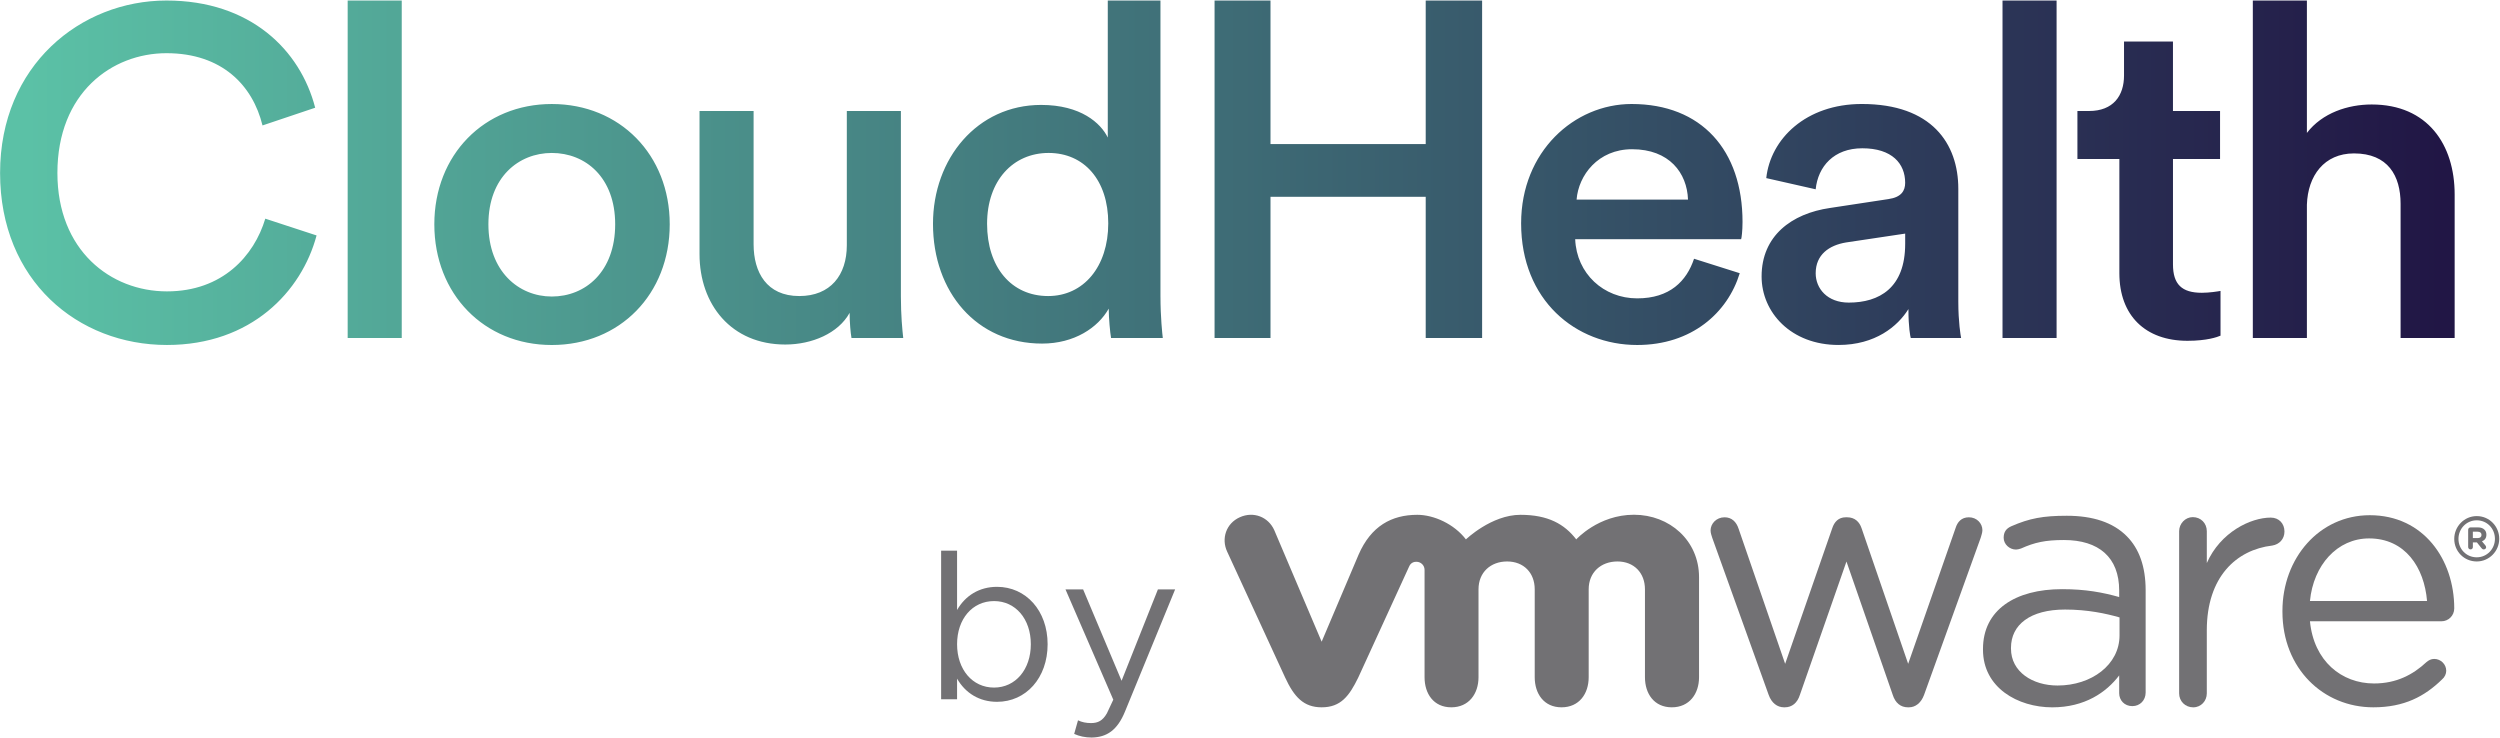
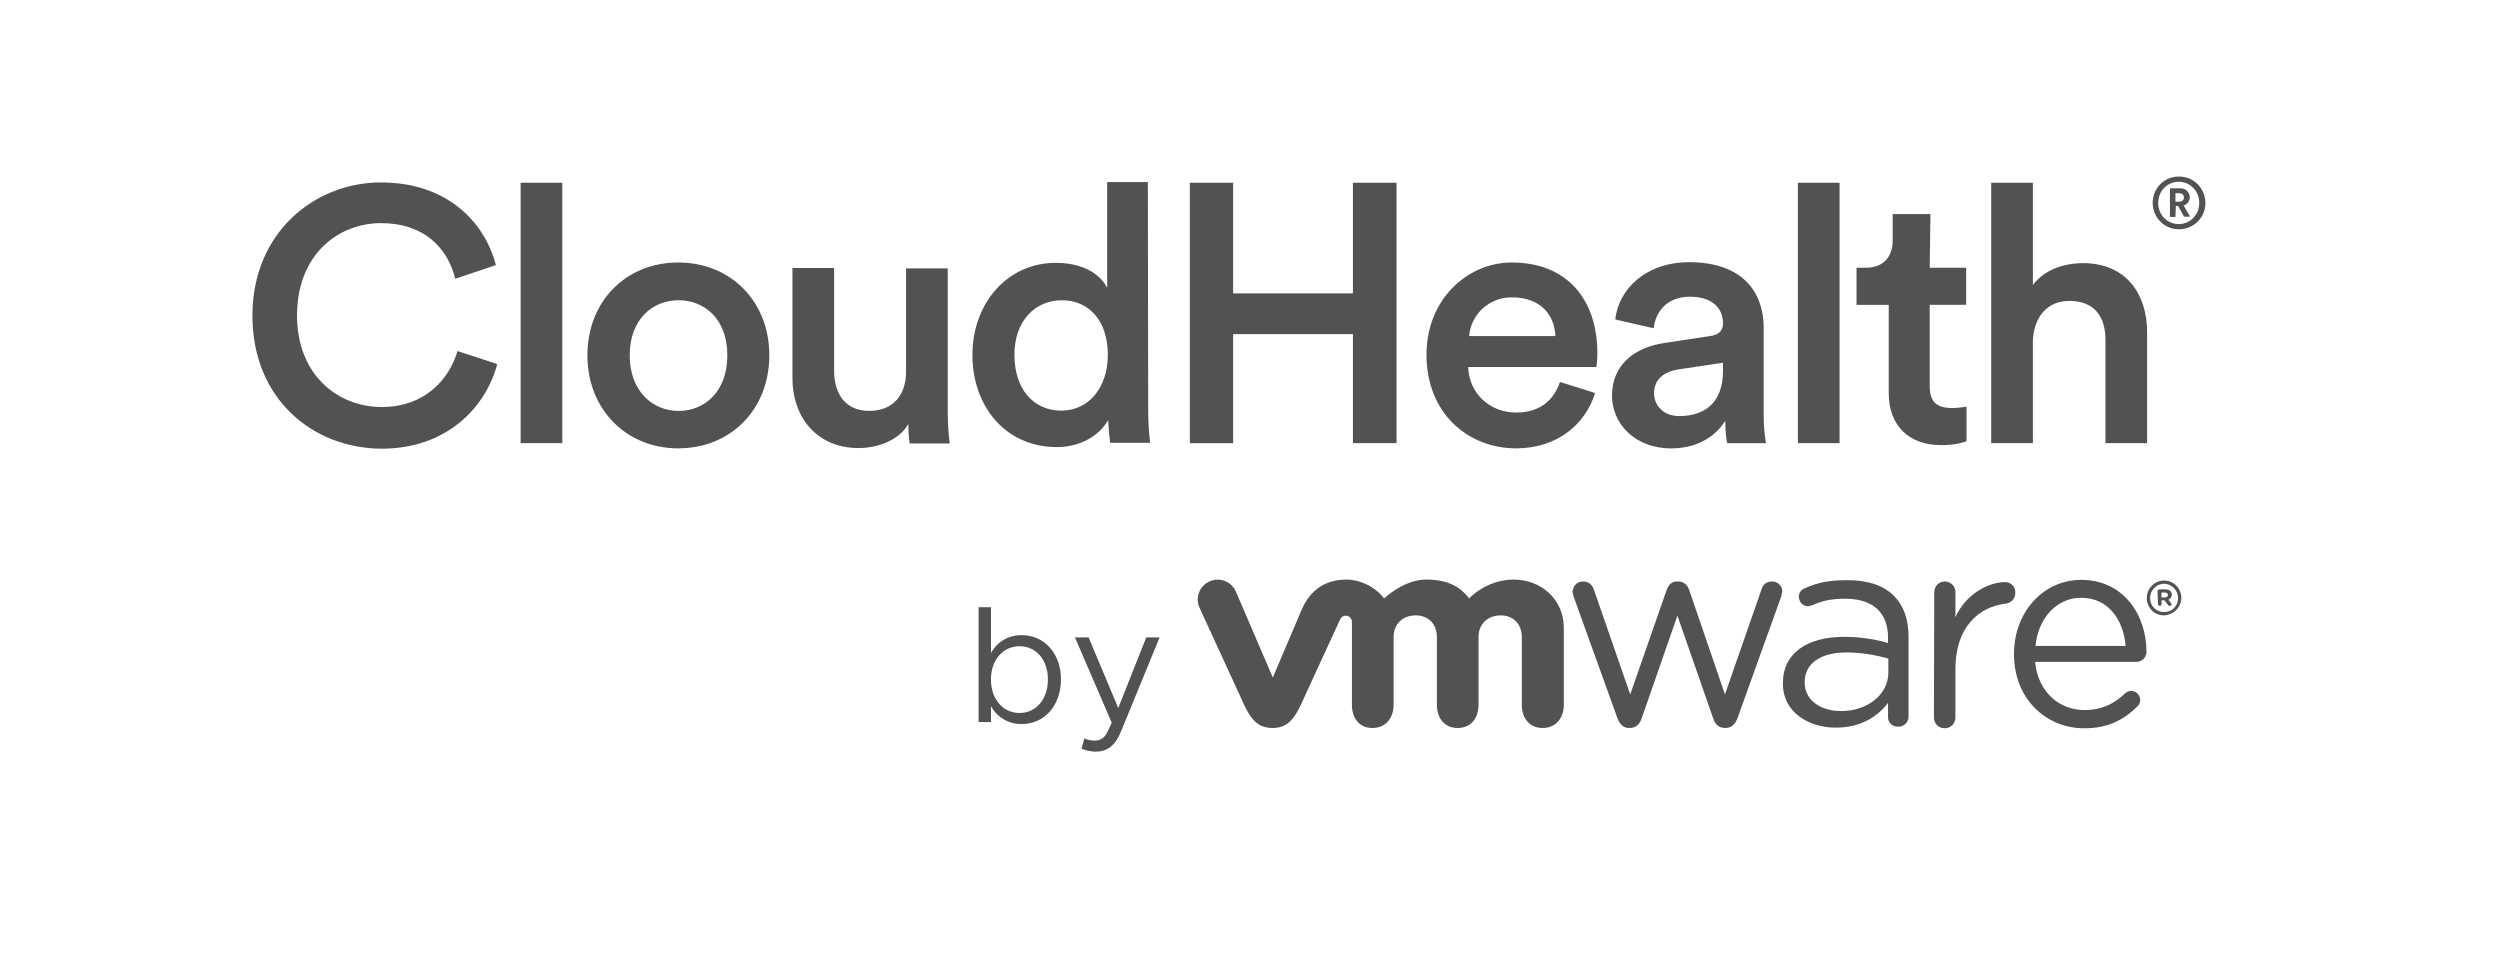
- <svg xmlns="http://www.w3.org/2000/svg" height="601" viewBox="0 0 2037 601" width="2037">
-   <linearGradient id="a" x1="-0%" x2="100%" y1="49.999%" y2="49.999%">
-     <stop offset=".005" stop-color="#5bc1a6" />
-     <stop offset="1" stop-color="#211645" />
-   </linearGradient>
-   <g fill="none">
-     <path d="m.06 140.96c0-87.73 65.71-140.53 135.59-140.53 68.36 0 109 40.26 121.16 87.35l-42.92 14.43c-7.98-32.66-33.04-58.87-78.24-58.87-44.44 0-88.88 32.28-88.88 97.61 0 63.05 43.3 96.47 89.25 96.47 45.2 0 71.02-28.87 80.14-59.25l41.78 13.67c-12.15 45.58-53.17 89.25-121.92 89.25-72.54.01-135.96-52.4-135.96-140.13zm283.22 134.45v-274.98h44.06v274.98zm262.41-92.67c0 56.97-40.64 98.37-96.09 98.37-55.07 0-95.71-41.4-95.71-98.37 0-56.59 40.64-97.99 95.71-97.99 55.45 0 96.09 41.39 96.09 97.99zm-44.44 0c0-38.36-24.31-58.11-51.65-58.11-26.97 0-51.65 19.75-51.65 58.11s24.69 58.87 51.65 58.87c27.34-.01 51.65-20.14 51.65-58.87zm138.6 97.98c-44.06 0-69.88-32.67-69.88-73.68v-116.6h44.06v108.62c0 22.79 10.63 42.16 37.22 42.16 25.45 0 38.74-17.09 38.74-41.4v-109.38h44.06v151.16c0 15.19 1.14 26.97 1.9 33.8h-42.16c-.76-4.18-1.52-12.91-1.52-20.51-9.13 16.72-30.77 25.83-52.42 25.83zm305.7-39.12c0 16.71 1.52 30.76 1.9 33.8h-42.16c-.76-4.18-1.9-16.33-1.9-23.93-8.74 15.57-28.1 28.48-54.31 28.48-53.17 0-88.88-41.78-88.88-97.61 0-53.17 36.08-96.85 88.11-96.85 32.28 0 48.61 14.81 54.31 26.58v-111.64h42.92v241.17zm-91.53-.38c28.87 0 48.99-23.93 48.99-59.25s-19.75-57.35-48.61-57.35-50.13 22.41-50.13 57.73c0 35.33 19.75 58.87 49.75 58.87zm307.65 34.19v-115.08h-126.47v115.08h-45.57v-274.98h45.57v116.98h126.47v-116.98h45.96v274.98zm255.87-52.8c-9.87 32.28-39.12 58.49-83.56 58.49-50.13 0-94.57-36.46-94.57-99.13 0-58.49 43.3-97.23 90.01-97.23 56.97 0 90.39 37.6 90.39 96.09 0 7.22-.76 13.29-1.14 14.05h-135.21c1.14 28.1 23.17 48.23 50.51 48.23 26.59 0 40.26-14.05 46.34-32.28zm-42.15-60c-.76-21.65-15.19-41.02-45.58-41.02-27.73 0-43.68 21.27-45.2 41.02zm115.8 6.83 47.47-7.22c10.64-1.52 13.67-6.84 13.67-13.29 0-15.57-10.63-28.11-34.94-28.11-23.17 0-36.08 14.81-37.98 33.42l-40.26-9.12c3.42-31.9 32.28-60.39 77.86-60.39 56.97 0 78.62 32.28 78.62 69.12v91.91c0 16.71 1.9 27.73 2.28 29.63h-41.02c-.38-1.14-1.9-8.74-1.9-23.55-8.74 14.05-26.97 29.24-56.97 29.24-38.74 0-62.67-26.58-62.67-55.83.01-33.02 24.32-51.25 55.84-55.81zm61.15 29.25v-8.35l-48.23 7.22c-13.67 2.28-24.69 9.87-24.69 25.07 0 12.53 9.5 23.93 26.97 23.93 24.68-.02 45.95-11.79 45.95-47.87zm79.31 76.72v-274.98h44.06v274.98zm138.89-184.97h38.36v39.12h-38.36v85.83c0 16.33 7.22 23.17 23.55 23.17 6.08 0 13.29-1.14 15.19-1.52v36.46c-2.66 1.14-11.02 4.18-26.97 4.18-34.18 0-55.45-20.51-55.45-55.07v-93.05h-34.18v-39.12h9.49c19.75 0 28.48-12.54 28.48-28.87v-27.73h39.88v56.6zm109.12 184.97h-44.06v-274.98h44.06v107.87c12.53-16.33 33.42-23.17 52.79-23.17 45.58 0 67.6 32.67 67.6 73.3v116.98h-44.05v-109.39c0-22.79-10.26-41.02-37.98-41.02-24.31 0-37.6 18.23-38.36 41.78z" fill="url(#a)" />
-     <g fill="#727174">
-       <path d="m1441.11 566.19-45.93-127.85c-.55-1.72-1.4-4.02-1.4-6.14 0-5.45 4.64-10.71 11.41-10.71 5.83 0 9.61 3.76 11.4 9.29l37.95 110.1 38.36-110.45c1.68-5.18 5.16-8.94 10.99-8.94h1.19c6.22 0 10.03 3.76 11.74 8.94l37.95 110.45 38.65-110.68c1.48-4.73 4.64-8.71 10.83-8.71 6.43 0 11.01 4.94 11.01 10.53 0 1.92-.88 4.37-1.37 6.1l-46.16 128.07c-2.42 6.59-7.04 10.13-12.34 10.13h-.81c-5.91 0-10.29-3.54-12.37-10.13l-37.71-108.65-37.95 108.65c-2.07 6.59-6.45 10.13-12.31 10.13h-.62c-5.53 0-10.15-3.54-12.51-10.13" />
-       <path d="m1775.56 432.82c0-6.13 4.98-11.47 11.12-11.47 6.54 0 11.43 4.96 11.43 11.47v25.96c11.13-25.25 35.8-37.04 52.1-37.04 6.79 0 11.17 4.96 11.17 11.35 0 6.09-4.12 10.49-9.98 11.43-29.21 3.46-53.3 25.49-53.3 69.11v51.34c0 6.2-4.71 11.37-11.06 11.37-6.5 0-11.48-4.98-11.48-11.37z" />
-       <path d="m1933.78 576.32c-40.77 0-74.05-31.56-74.05-77.94v-.57c0-43.15 30.12-78.02 71.17-78.02 43.87 0 68.82 36.24 68.82 75.91 0 6.06-4.9 10.51-10.31 10.51h-107.26c3.14 32.43 25.75 50.68 52.2 50.68 18.38 0 31.81-7.23 42.72-17.4 1.74-1.45 3.71-2.6 6.32-2.6 5.41 0 9.8 4.42 9.8 9.64 0 2.53-1.19 5.19-3.45 7.1-14.13 13.77-30.74 22.69-55.96 22.69zm43.78-86.62c-2.26-27.27-17.74-51-47.23-51-25.89 0-45.36 21.7-48.19 51z" />
-       <path d="m1615.74 529.37v-.59c0-31.83 26.25-48.73 64.43-48.73 19.37 0 33.13 2.67 46.54 6.42v-5.33c0-27.04-16.66-41.13-45-41.13-15.2 0-23.92 1.95-34.99 6.91-1.53.54-3.04.86-4.12.86-5.25 0-10.01-4.33-10.01-9.57 0-4.73 2.02-7.55 6.19-9.41 14.8-6.49 26.03-8.56 45.23-8.56 21.31 0 37.74 5.45 48.83 16.61 10.19 10.2 15.43 24.89 15.43 44.11v83.29c0 6.34-4.59 11.1-10.86 11.1-6.4 0-10.7-4.77-10.7-10.53v-14.5c-10.47 13.81-28.06 26.02-54.56 26.02-28.03-.02-56.41-16-56.41-46.97m111.25-11.64v-14.66c-11.13-3.19-26.03-6.41-44.4-6.41-28.29 0-44.04 12.28-44.04 31.2v.66c0 18.88 17.58 30.04 37.97 30.04 27.66 0 50.47-16.95 50.47-40.83" />
-       <path d="m1038.26 431.94c-4.82-10.7-16.79-15.53-28.01-10.51-11.25 4.99-15.33 17.5-10.32 28.13l47.12 102.31c7.39 16.04 15.16 24.45 29.83 24.45 15.58 0 22.5-9.14 29.91-24.45 0 0 41.06-89.45 41.42-90.38.42-.9 1.79-3.82 5.94-3.75 3.48 0 6.58 2.81 6.58 6.61v87.45c0 13.4 7.39 24.52 21.77 24.52s22.19-11.11 22.19-24.52v-71.64c0-13.79 9.83-22.68 23.33-22.68s22.47 9.27 22.47 22.68v71.64c0 13.4 7.49 24.52 21.83 24.52 14.44 0 22.14-11.11 22.14-24.52v-71.64c0-13.79 9.92-22.68 23.48-22.68 13.39 0 22.37 9.27 22.37 22.68v71.64c0 13.4 7.47 24.52 21.88 24.52 14.39 0 22.19-11.11 22.19-24.52v-81.47c0-29.9-23.98-50.92-53.04-50.92-28.98 0-47.01 20.09-47.01 20.09-9.65-12.53-23.02-20.03-45.47-20.03-23.63 0-44.43 20.03-44.43 20.03-9.54-12.53-26.11-20.03-39.61-20.03-20.94 0-37.69 9.17-47.82 32.41l-30.12 70.98z" />
-       <path d="m1999.72 439.14v-.07c0-10.06 8.09-18.56 18.33-18.56 10.36 0 18.32 8.42 18.32 18.43v.13c0 9.97-8.14 18.41-18.32 18.41-10.34 0-18.33-8.27-18.33-18.34m33.15-.07v-.07c0-8.27-6.35-15.05-14.83-15.05-8.43 0-14.88 6.89-14.88 15.12v.07c0 8.19 6.4 14.96 14.88 14.96 8.43-.01 14.83-6.91 14.83-15.03" />
-       <path d="m2011.05 431.7c0-1.04.8-1.98 1.95-1.98h6.11c2.34 0 4.09.7 5.19 1.84 1.08 1 1.61 2.38 1.61 4.11 0 2.84-1.4 4.53-3.6 5.38l2.77 3.33c.39.59.63.95.63 1.51 0 1.06-.97 1.77-1.89 1.77-.89 0-1.43-.4-1.87-1.01l-3.78-4.71h-3.27v3.8c0 .99-.72 1.92-1.89 1.92-1.15 0-1.95-.93-1.95-1.92v-14.04zm7.93 6.71c1.84 0 2.95-.99 2.95-2.5v-.09c0-1.66-1.16-2.59-3.09-2.59h-3.96v5.17h4.1z" />
-       <g transform="translate(766 448)">
-         <path d="m87.6 76.91c0 27.53-17.66 46.93-41.22 46.93-14.37 0-25.8-7.1-32.56-18.88v16.8h-12.99v-121.05h12.99v48.32c6.75-11.78 18.18-18.88 32.56-18.88 23.55 0 41.22 19.39 41.22 46.76zm-13.68 0c0-20.61-12.47-35.15-29.96-35.15-17.66 0-30.13 14.55-30.13 35.15 0 20.61 12.47 35.33 30.13 35.33 17.49-.01 29.96-14.73 29.96-35.33z" />
-         <path d="m109.24 149.99 3.12-11.08c3.12 1.56 6.75 2.25 10.56 2.25 5.71 0 9.52-1.9 12.99-7.97l5.2-11.08-38.96-89.88h14.37l31.34 74.47 29.61-74.47h14.03l-40.87 99.58c-6.23 15.24-14.89 20.95-27.19 21.13-5.2-.01-10.05-1.05-14.2-2.95z" />
-       </g>
-     </g>
+ <svg xmlns="http://www.w3.org/2000/svg" version="1.1" id="layer" x="0px" y="0px" viewBox="0 0 652 250" style="enable-background:new 0 0 652 250;" xml:space="preserve">
+   <style type="text/css">
+ 	.st0{fill:#525252;}
+ </style>
+   <g>
+     <path class="st0" d="M65.83,82.3c0-21.65,16.21-34.72,33.53-34.72c16.89,0,26.91,9.93,29.97,21.56l-10.61,3.57   c-1.95-8.06-8.15-14.52-19.35-14.52c-10.95,0-21.9,7.98-21.9,24.11c0,15.53,10.7,23.85,22.07,23.85c11.21,0,17.57-7.13,19.78-14.6   l10.36,3.4c-2.97,11.29-13.16,22.07-30.14,22.07C81.54,116.93,65.83,104.03,65.83,82.3z M135.78,115.57V47.66h10.87v67.91H135.78z    M200.64,92.65c0,14.09-10.02,24.28-23.77,24.28c-13.58,0-23.68-10.19-23.68-24.28c0-14.01,10.02-24.19,23.68-24.19   C190.62,68.46,200.64,78.65,200.64,92.65z M189.69,92.65c0-9.51-6.03-14.35-12.73-14.35c-6.62,0-12.73,4.84-12.73,14.35   s6.11,14.52,12.73,14.52C183.66,107.17,189.69,102.25,189.69,92.65L189.69,92.65z M223.9,116.85c-10.87,0-17.23-8.06-17.23-18.17   V69.9h10.87v26.82c0,5.6,2.63,10.44,9.17,10.44c6.28,0,9.59-4.24,9.59-10.19V69.99h10.87v37.35c0,2.8,0.17,5.6,0.51,8.32h-10.44   c-0.25-1.7-0.34-3.4-0.34-5.09C234.59,114.64,229.24,116.85,223.9,116.85L223.9,116.85z M299.45,107.17c0,2.8,0.17,5.6,0.51,8.32   h-10.44c-0.25-1.95-0.42-3.9-0.51-5.94c-2.12,3.82-6.96,7.05-13.41,7.05c-13.16,0-21.99-10.36-21.99-24.11   c0-13.16,8.91-23.94,21.73-23.94c7.98,0,12.05,3.65,13.41,6.54V47.49h10.61L299.45,107.17z M276.78,107.09   c7.13,0,12.14-5.94,12.14-14.6c0-8.74-4.84-14.18-11.97-14.18s-12.39,5.52-12.39,14.26S269.4,107.09,276.78,107.09z M352.84,115.57   V87.14H321.6v28.44h-11.29V47.66h11.29v28.86h31.24V47.66h11.38v67.91H352.84z M416,102.5c-2.46,7.98-9.68,14.43-20.63,14.43   c-12.39,0-23.34-9-23.34-24.45c0-14.43,10.7-24.02,22.24-24.02c14.09,0,22.33,9.25,22.33,23.77c0,1.19-0.08,2.29-0.25,3.48h-33.45   c0.25,6.96,5.69,11.88,12.48,11.88c6.54,0,9.93-3.48,11.46-7.98L416,102.5z M405.64,87.65c-0.17-5.35-3.74-10.1-11.29-10.1   c-5.86-0.08-10.7,4.33-11.21,10.1H405.64z M434.25,89.43l11.71-1.78c2.63-0.34,3.4-1.7,3.4-3.31c0-3.82-2.63-6.96-8.66-6.96   c-5.69,0-8.91,3.65-9.42,8.23l-10.02-2.29c0.85-7.89,7.98-14.94,19.27-14.94c14.09,0,19.44,7.98,19.44,17.06v22.84   c0,2.46,0.17,4.92,0.59,7.3h-10.1c-0.08-0.25-0.51-2.12-0.51-5.86c-2.12,3.48-6.62,7.22-14.09,7.22c-9.59,0-15.45-6.54-15.45-13.75   C420.41,95.03,426.44,90.53,434.25,89.43L434.25,89.43z M449.36,96.64v-2.04l-11.88,1.78c-3.4,0.59-6.11,2.46-6.11,6.2   c0,3.06,2.38,5.94,6.62,5.94C444.1,108.44,449.36,105.56,449.36,96.64L449.36,96.64z M468.89,115.57V47.66h10.87v67.91H468.89z    M503.27,69.82h9.51v9.68h-9.51v21.22c0,4.07,1.78,5.69,5.86,5.69c1.27,0,2.55-0.17,3.74-0.34v9c-0.68,0.25-2.72,1.02-6.62,1.02   c-8.4,0-13.67-5.09-13.67-13.58v-23h-8.4v-9.68h2.38c4.84,0,7.05-3.06,7.05-7.13v-6.88h9.85L503.27,69.82z M530.18,115.57h-10.87   V47.66h10.87v26.66c3.06-4.07,8.23-5.69,13.07-5.69c11.29,0,16.72,8.06,16.72,18.08v28.86h-10.87V88.58c0-5.6-2.55-10.1-9.42-10.1   c-6.03,0-9.25,4.5-9.51,10.36L530.18,115.57z" />
+     <path class="st0" d="M568.21,46.05c3.82-0.08,6.88,2.97,6.96,6.79s-2.97,6.88-6.79,6.96c-3.82,0.08-6.88-2.97-6.96-6.79v-0.08   C561.41,49.11,564.39,46.05,568.21,46.05z M568.21,58.44c2.97,0,5.35-2.38,5.35-5.52s-2.38-5.52-5.35-5.52   c-2.97,0-5.35,2.38-5.35,5.52S565.23,58.44,568.21,58.44z M567.36,56.58h-1.44v-7.47h2.63c1.36-0.08,2.46,0.93,2.55,2.21v0.08   c0,1.02-0.68,1.95-1.61,2.21l1.7,2.89h-1.61l-1.53-2.8h-0.59L567.36,56.58z M568.29,52.59c0.85,0,1.27-0.42,1.27-1.1   s-0.42-1.1-1.27-1.1h-0.93v2.21H568.29z" />
+     <path class="st0" d="M421.86,187.39l-11.38-31.58c-0.17-0.51-0.34-1.02-0.34-1.53c0.08-1.53,1.27-2.72,2.8-2.63   c1.44,0,2.38,0.93,2.8,2.29l9.42,27.16l9.51-27.25c0.42-1.27,1.27-2.21,2.72-2.21h0.25c1.53,0,2.46,0.93,2.89,2.21l9.34,27.25   l9.51-27.33c0.34-1.19,1.19-2.12,2.72-2.12c1.44-0.08,2.72,1.1,2.72,2.55l0,0c-0.08,0.51-0.17,1.02-0.34,1.53l-11.38,31.66   c-0.59,1.61-1.7,2.46-3.06,2.46h-0.17c-1.44,0-2.55-0.85-3.06-2.46l-9.34-26.82l-9.34,26.82c-0.51,1.61-1.61,2.46-3.06,2.46h-0.17   C423.55,189.94,422.45,189,421.86,187.39" />
+     <path class="st0" d="M504.45,154.45c0-1.53,1.19-2.8,2.72-2.8s2.8,1.19,2.8,2.72c0,0.08,0,0.08,0,0.17v6.45   c2.72-6.2,8.83-9.17,12.9-9.17c1.44-0.08,2.72,1.1,2.72,2.55c0,0.08,0,0.17,0,0.25c0,1.44-1.02,2.63-2.46,2.8   c-7.22,0.85-13.16,6.28-13.16,17.06v12.65c0,1.53-1.19,2.8-2.72,2.8c0,0,0,0-0.08,0c-1.53,0-2.8-1.19-2.8-2.72v-0.08L504.45,154.45   " />
+     <path class="st0" d="M543.59,189.94c-10.1,0-18.34-7.81-18.34-19.27v-0.17c0-10.7,7.47-19.27,17.57-19.27   c10.87,0,16.98,9,16.98,18.76c0,1.44-1.1,2.55-2.55,2.63h-26.49c0.76,7.98,6.37,12.56,12.9,12.56c4.58,0,7.89-1.78,10.53-4.33   c0.42-0.42,1.02-0.59,1.53-0.68c1.36,0,2.38,1.02,2.46,2.38c0,0.68-0.34,1.36-0.85,1.78C553.86,187.73,549.78,189.94,543.59,189.94    M554.37,168.46c-0.59-6.71-4.41-12.56-11.63-12.56c-6.37,0-11.21,5.35-11.88,12.56H554.37z" />
+     <path class="st0" d="M464.98,178.31v-0.17c0-7.89,6.45-12.05,15.96-12.05c3.9,0,7.72,0.51,11.46,1.61v-1.36   c0-6.71-4.07-10.19-11.12-10.19c-3.74,0-5.94,0.51-8.66,1.7c-0.34,0.08-0.68,0.17-1.02,0.25c-1.36,0-2.38-1.02-2.46-2.38   c-0.08-1.02,0.59-1.95,1.53-2.29c3.65-1.61,6.45-2.12,11.21-2.12c5.26,0,9.34,1.36,12.05,4.07c2.55,2.55,3.82,6.11,3.82,10.87   v20.54c0.08,1.44-1.1,2.72-2.55,2.72c-0.08,0-0.08,0-0.17,0c-1.44,0.08-2.63-1.02-2.63-2.46c0-0.08,0-0.08,0-0.17v-3.57   c-2.55,3.4-6.96,6.45-13.5,6.45C472.03,189.85,464.98,185.95,464.98,178.31 M492.48,175.42v-3.65c-3.57-1.02-7.22-1.61-10.95-1.61   c-6.96,0-10.87,3.06-10.87,7.72v0.17c0,4.67,4.33,7.39,9.42,7.39C486.8,185.52,492.48,181.28,492.48,175.42" />
+     <path class="st0" d="M322.28,154.2c-1.19-2.63-4.33-3.74-6.88-2.55c-2.63,1.19-3.74,4.33-2.55,6.88l11.63,25.3   c1.87,3.99,3.74,6.03,7.39,6.03c3.82,0,5.6-2.29,7.39-6.03c0,0,10.1-22.07,10.27-22.33c0.25-0.59,0.85-0.93,1.44-0.93   c0.93,0,1.61,0.76,1.61,1.61v21.65c0,3.31,1.78,6.03,5.35,6.03s5.52-2.72,5.52-6.03v-17.74c0-3.4,2.46-5.6,5.77-5.6   c3.31,0,5.52,2.29,5.52,5.6v17.74c0,3.31,1.87,6.03,5.43,6.03c3.57,0,5.43-2.72,5.43-6.03v-17.74c0-3.4,2.46-5.6,5.77-5.6   c3.31,0,5.52,2.29,5.52,5.6v17.74c0,3.31,1.87,6.03,5.43,6.03s5.52-2.72,5.52-6.03v-20.12c0-7.39-5.94-12.56-13.07-12.56   s-11.63,4.92-11.63,4.92c-2.38-3.14-5.69-4.92-11.21-4.92c-5.86,0-10.95,4.92-10.95,4.92c-2.38-3.14-6.45-4.92-9.76-4.92   c-5.18,0-9.34,2.29-11.8,7.98l-7.47,17.57L322.28,154.2" />
+     <path class="st0" d="M559.89,155.98L559.89,155.98c0-2.55,2.04-4.58,4.5-4.58s4.5,2.04,4.5,4.5l0,0l0,0c0,2.46-2.04,4.5-4.5,4.58   C561.92,160.57,559.89,158.53,559.89,155.98C559.89,156.07,559.89,156.07,559.89,155.98 M568.04,155.98L568.04,155.98   c0-2.04-1.61-3.65-3.57-3.74h-0.08c-2.04,0-3.65,1.7-3.65,3.74l0,0l0,0c0,2.04,1.61,3.65,3.65,3.65   C566.42,159.63,568.04,158.1,568.04,155.98" />
+     <path class="st0" d="M562.69,154.2c0-0.25,0.25-0.51,0.51-0.51l0,0h1.53c0.51,0,0.93,0.17,1.27,0.42c0.59,0.59,0.51,1.53-0.08,2.04   c-0.08,0.08-0.25,0.25-0.42,0.25l0.68,0.85c0.08,0.08,0.17,0.25,0.17,0.34c0,0.25-0.25,0.42-0.51,0.42c-0.17,0-0.34-0.08-0.42-0.25   l-0.93-1.19h-0.76v0.93c0,0.25-0.17,0.51-0.42,0.51l0,0c-0.25,0-0.51-0.17-0.51-0.51L562.69,154.2z M564.64,155.81   c0.42,0,0.76-0.25,0.76-0.59l0,0c0-0.42-0.25-0.68-0.76-0.68h-0.93v1.27H564.64z" />
+     <path class="st0" d="M276.7,177.2c0,6.79-4.33,11.63-10.19,11.63c-3.31,0.08-6.45-1.7-8.06-4.67v4.16h-3.23v-29.97h3.23v11.97   c1.61-2.97,4.67-4.75,8.06-4.67C272.37,165.66,276.7,170.41,276.7,177.2z M273.3,177.2c0-5.09-3.06-8.66-7.39-8.66   c-4.33,0-7.47,3.57-7.47,8.66s3.06,8.74,7.47,8.74C270.25,185.95,273.3,182.3,273.3,177.2L273.3,177.2z" />
+     <path class="st0" d="M282.05,195.28l0.76-2.72c0.85,0.42,1.7,0.59,2.63,0.59c1.44,0,2.38-0.51,3.23-1.95l1.27-2.72l-9.59-22.24   h3.57l7.72,18.42l7.3-18.42h3.48l-10.1,24.62c-1.53,3.74-3.65,5.18-6.71,5.18C284.34,195.96,283.15,195.71,282.05,195.28z" />
  </g>
</svg>
